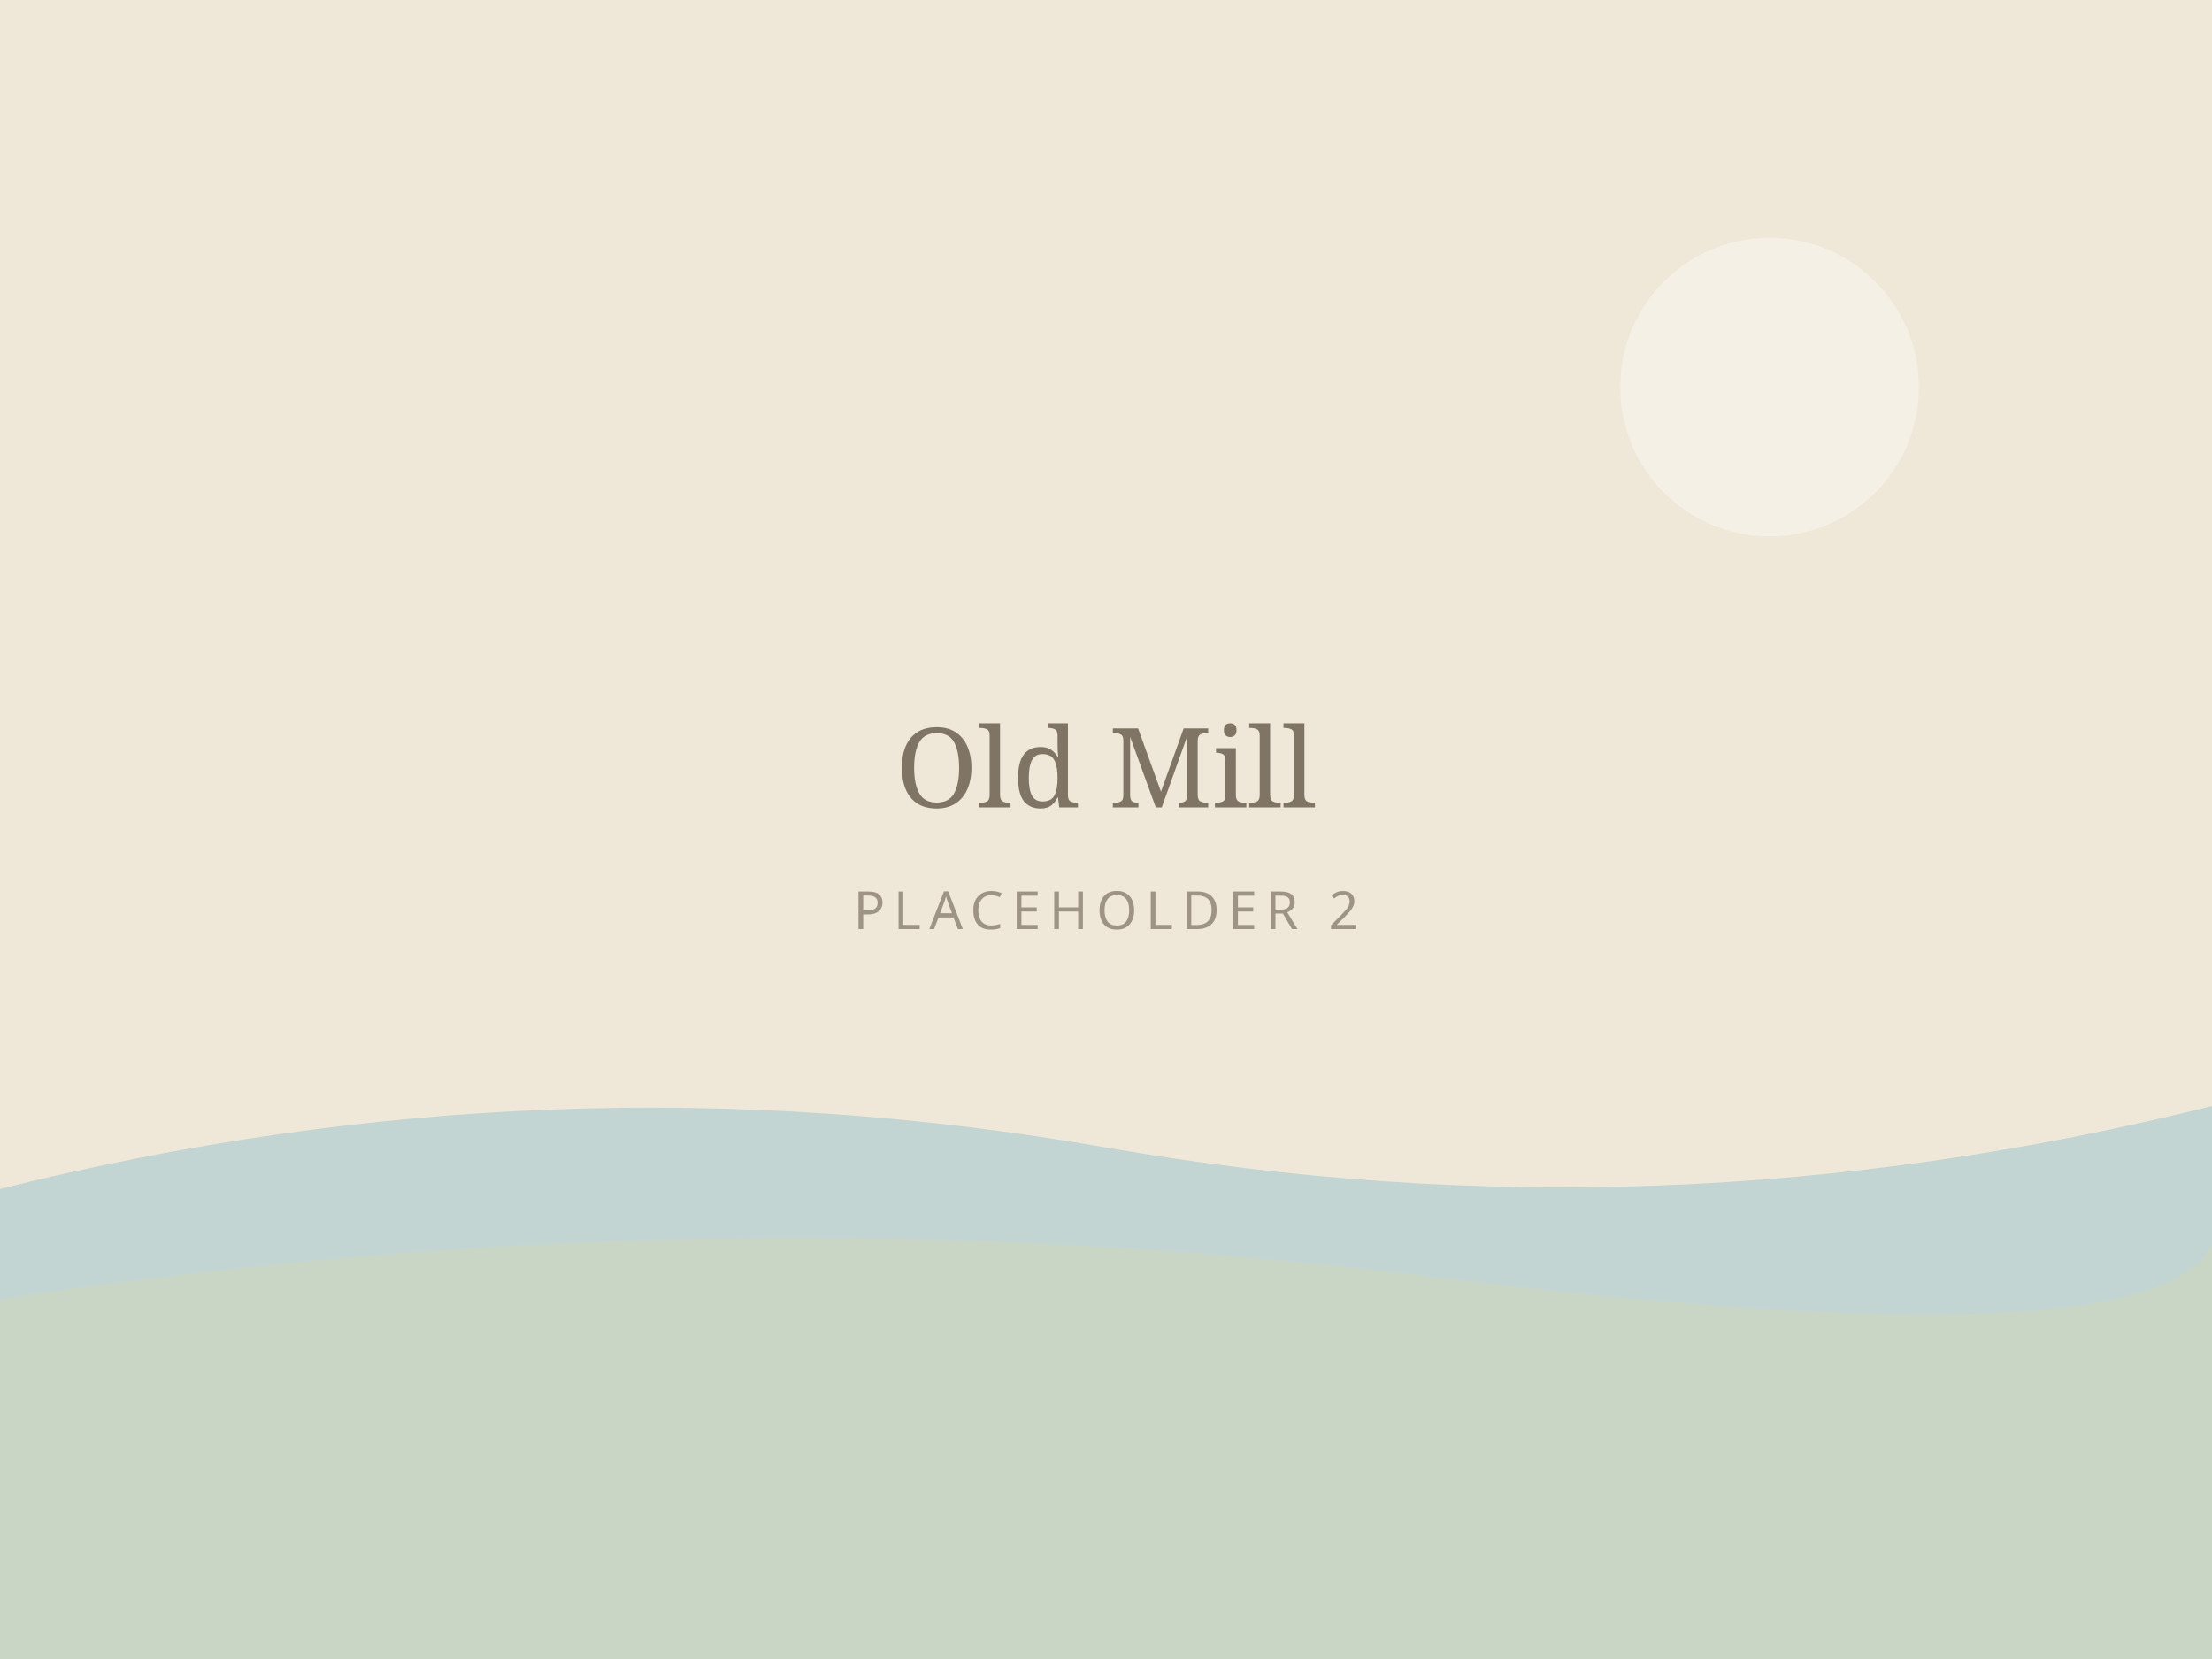
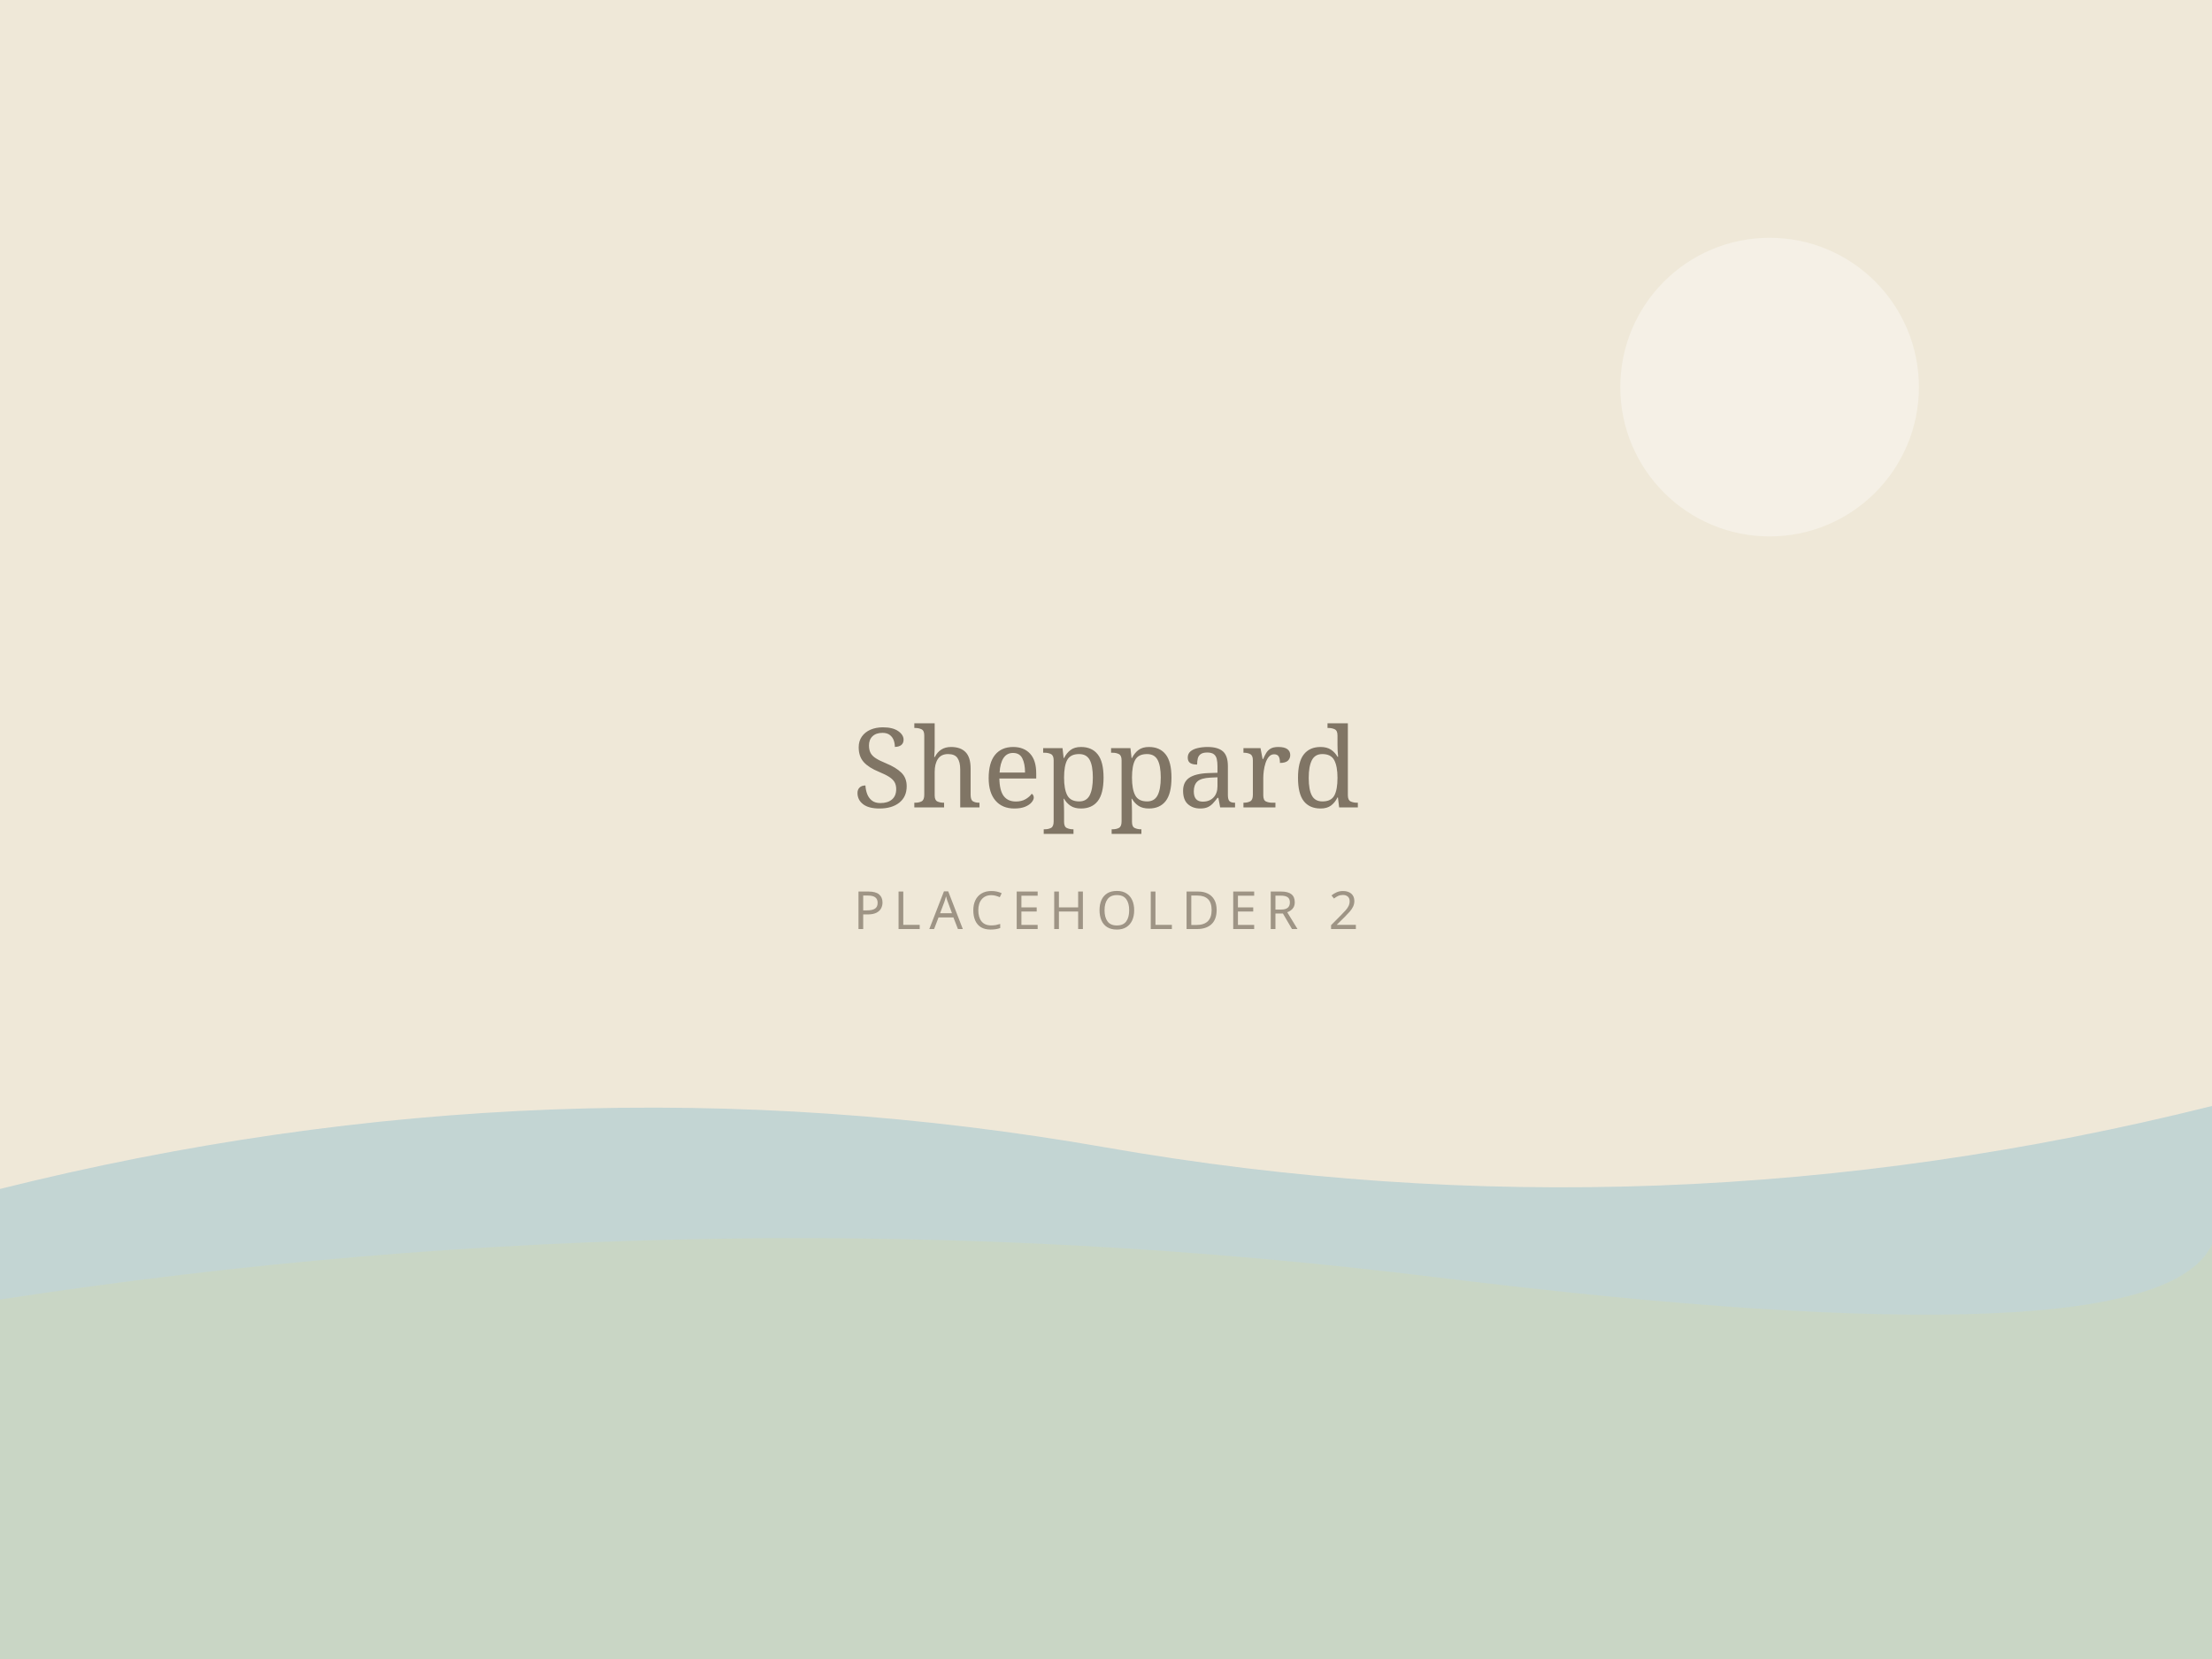
<svg xmlns="http://www.w3.org/2000/svg" viewBox="0 0 800 600">
  <rect width="800" height="600" fill="#efe8d8" />
  <path d="M0 430 Q200 380 400 415 T800 400 L800 600 L0 600 Z" fill="#9fc4d0" opacity=".55" />
  <path d="M0 470 Q260 430 520 462 T800 450 L800 600 L0 600 Z" fill="#cfd8b8" opacity=".5" />
  <circle cx="640" cy="140" r="54" fill="#fff" opacity=".35" />
-   <text x="400" y="292" text-anchor="middle" font-family="Georgia,serif" font-size="40" fill="#3b2f1f" opacity=".62">Old Mill</text>
+   <text x="400" y="292" text-anchor="middle" font-family="Georgia,serif" font-size="40" fill="#3b2f1f" opacity=".62">Sheppard</text>
  <text x="400" y="336" text-anchor="middle" font-family="system-ui,sans-serif" font-size="19" letter-spacing="3" fill="#3b2f1f" opacity=".45">PLACEHOLDER 2</text>
</svg>
